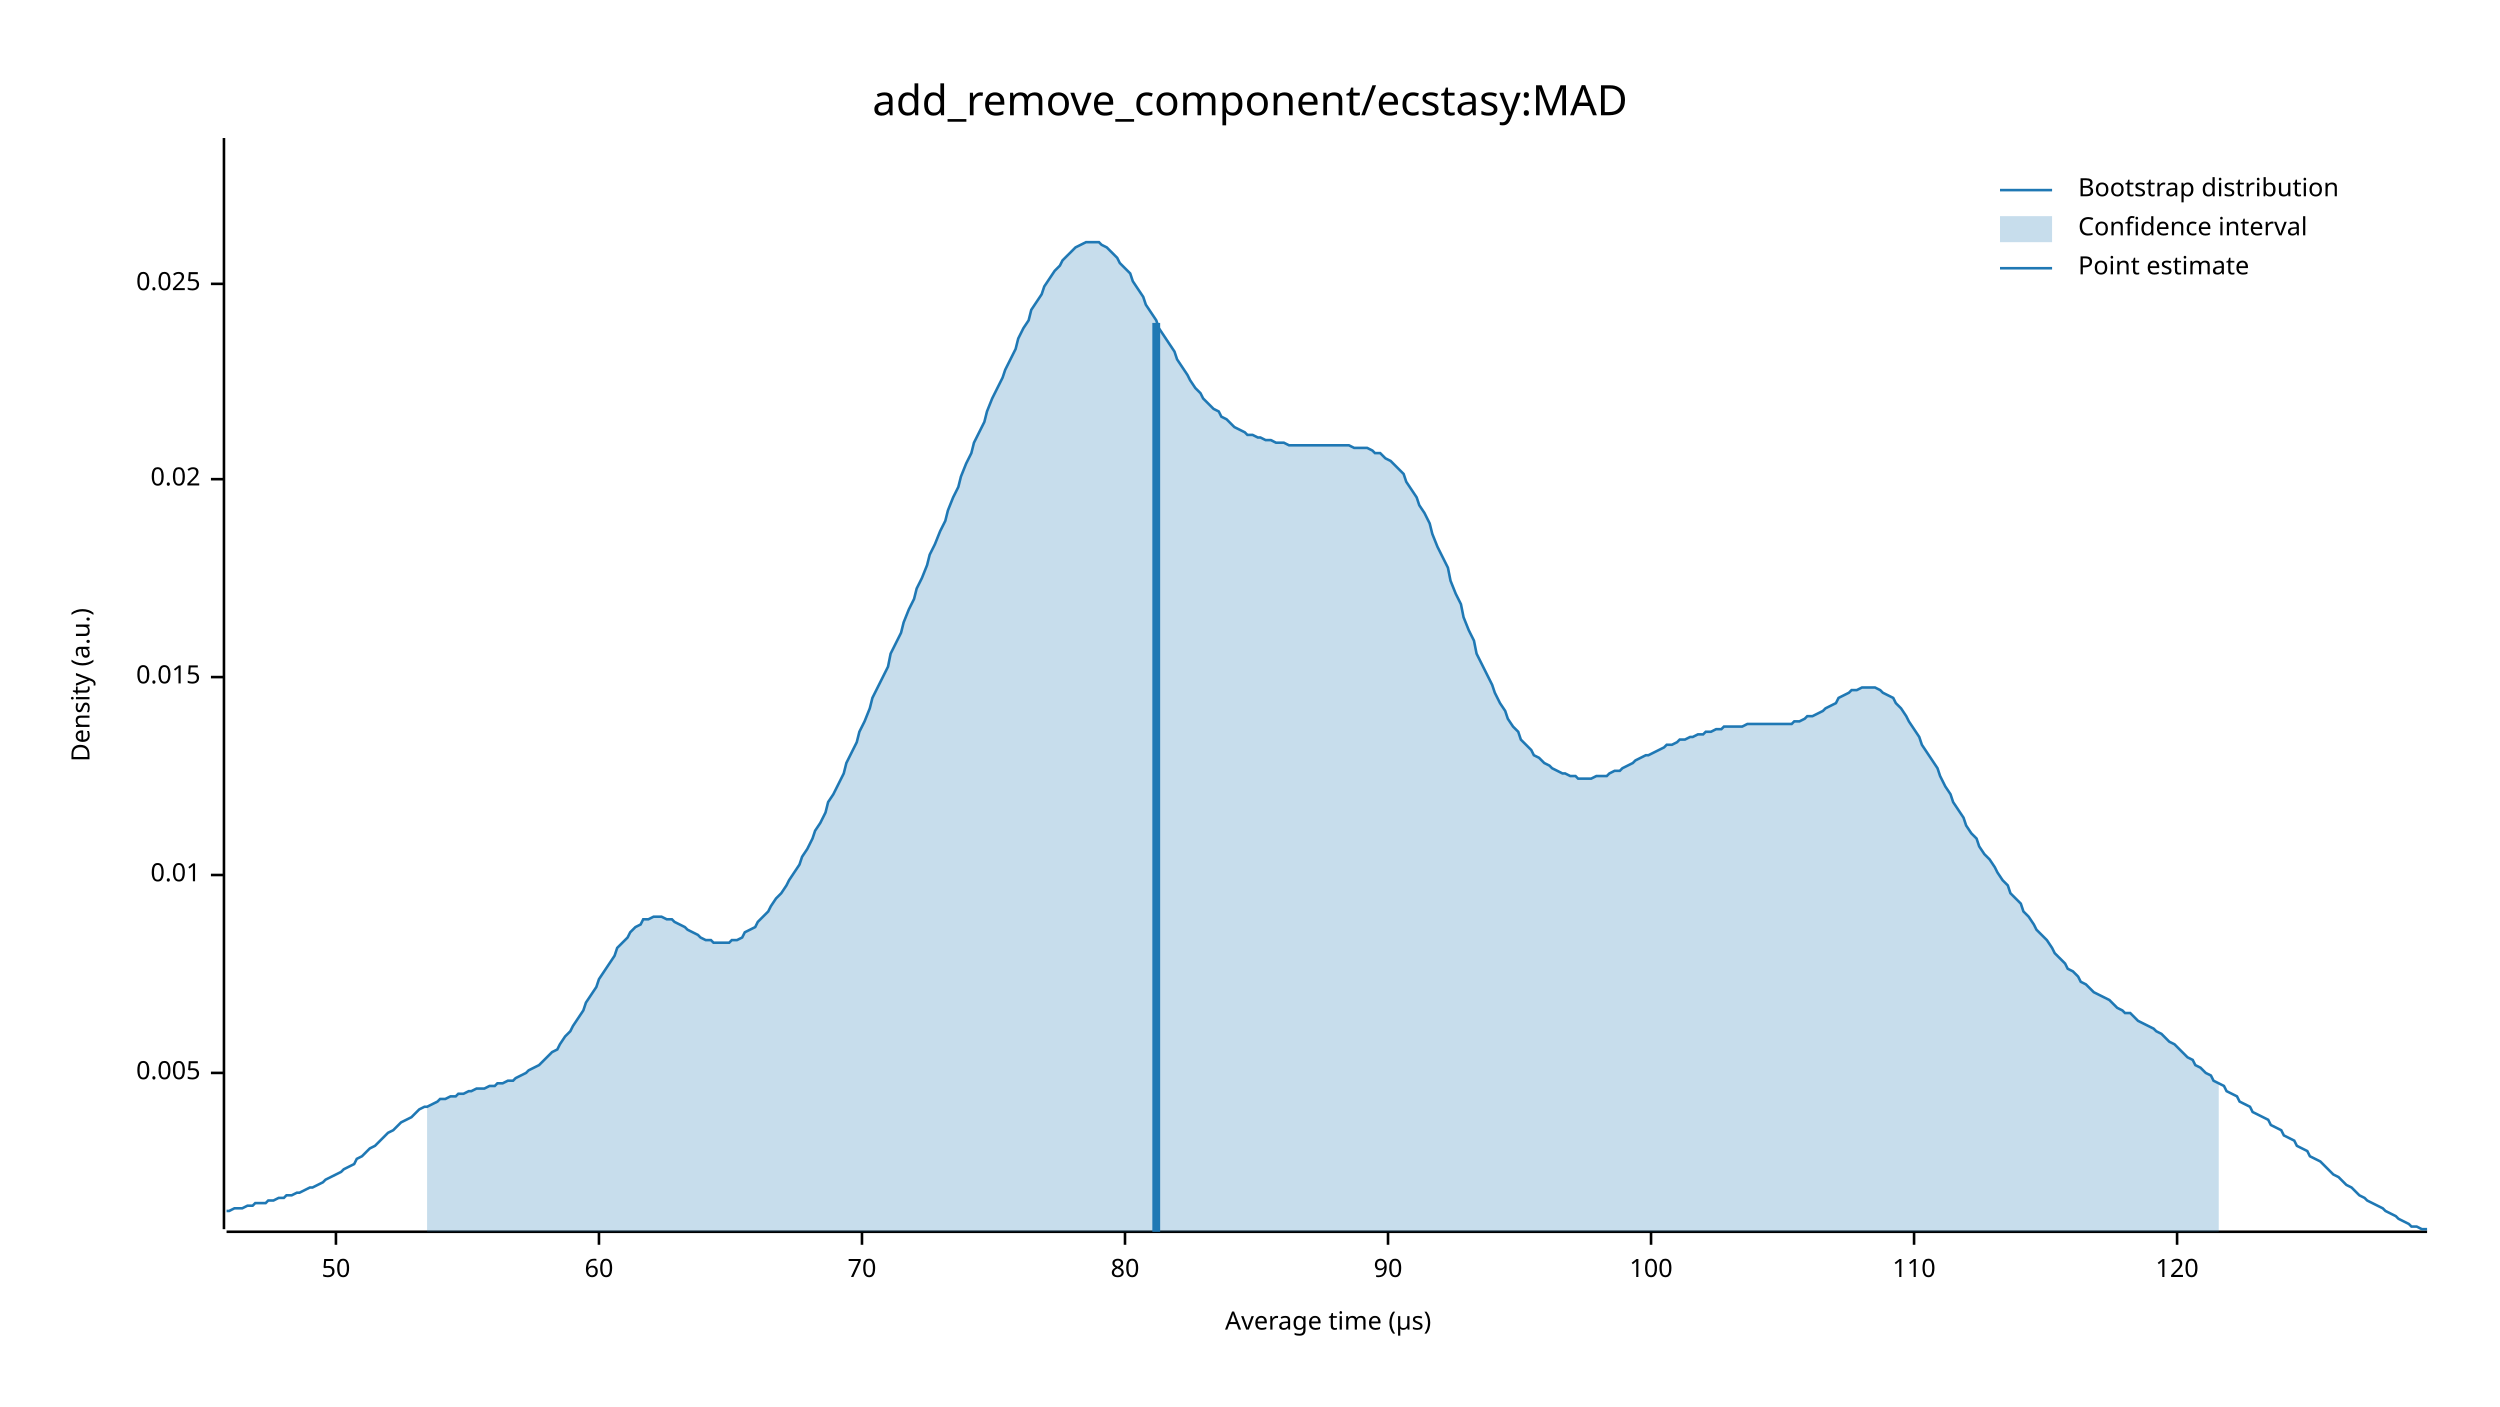
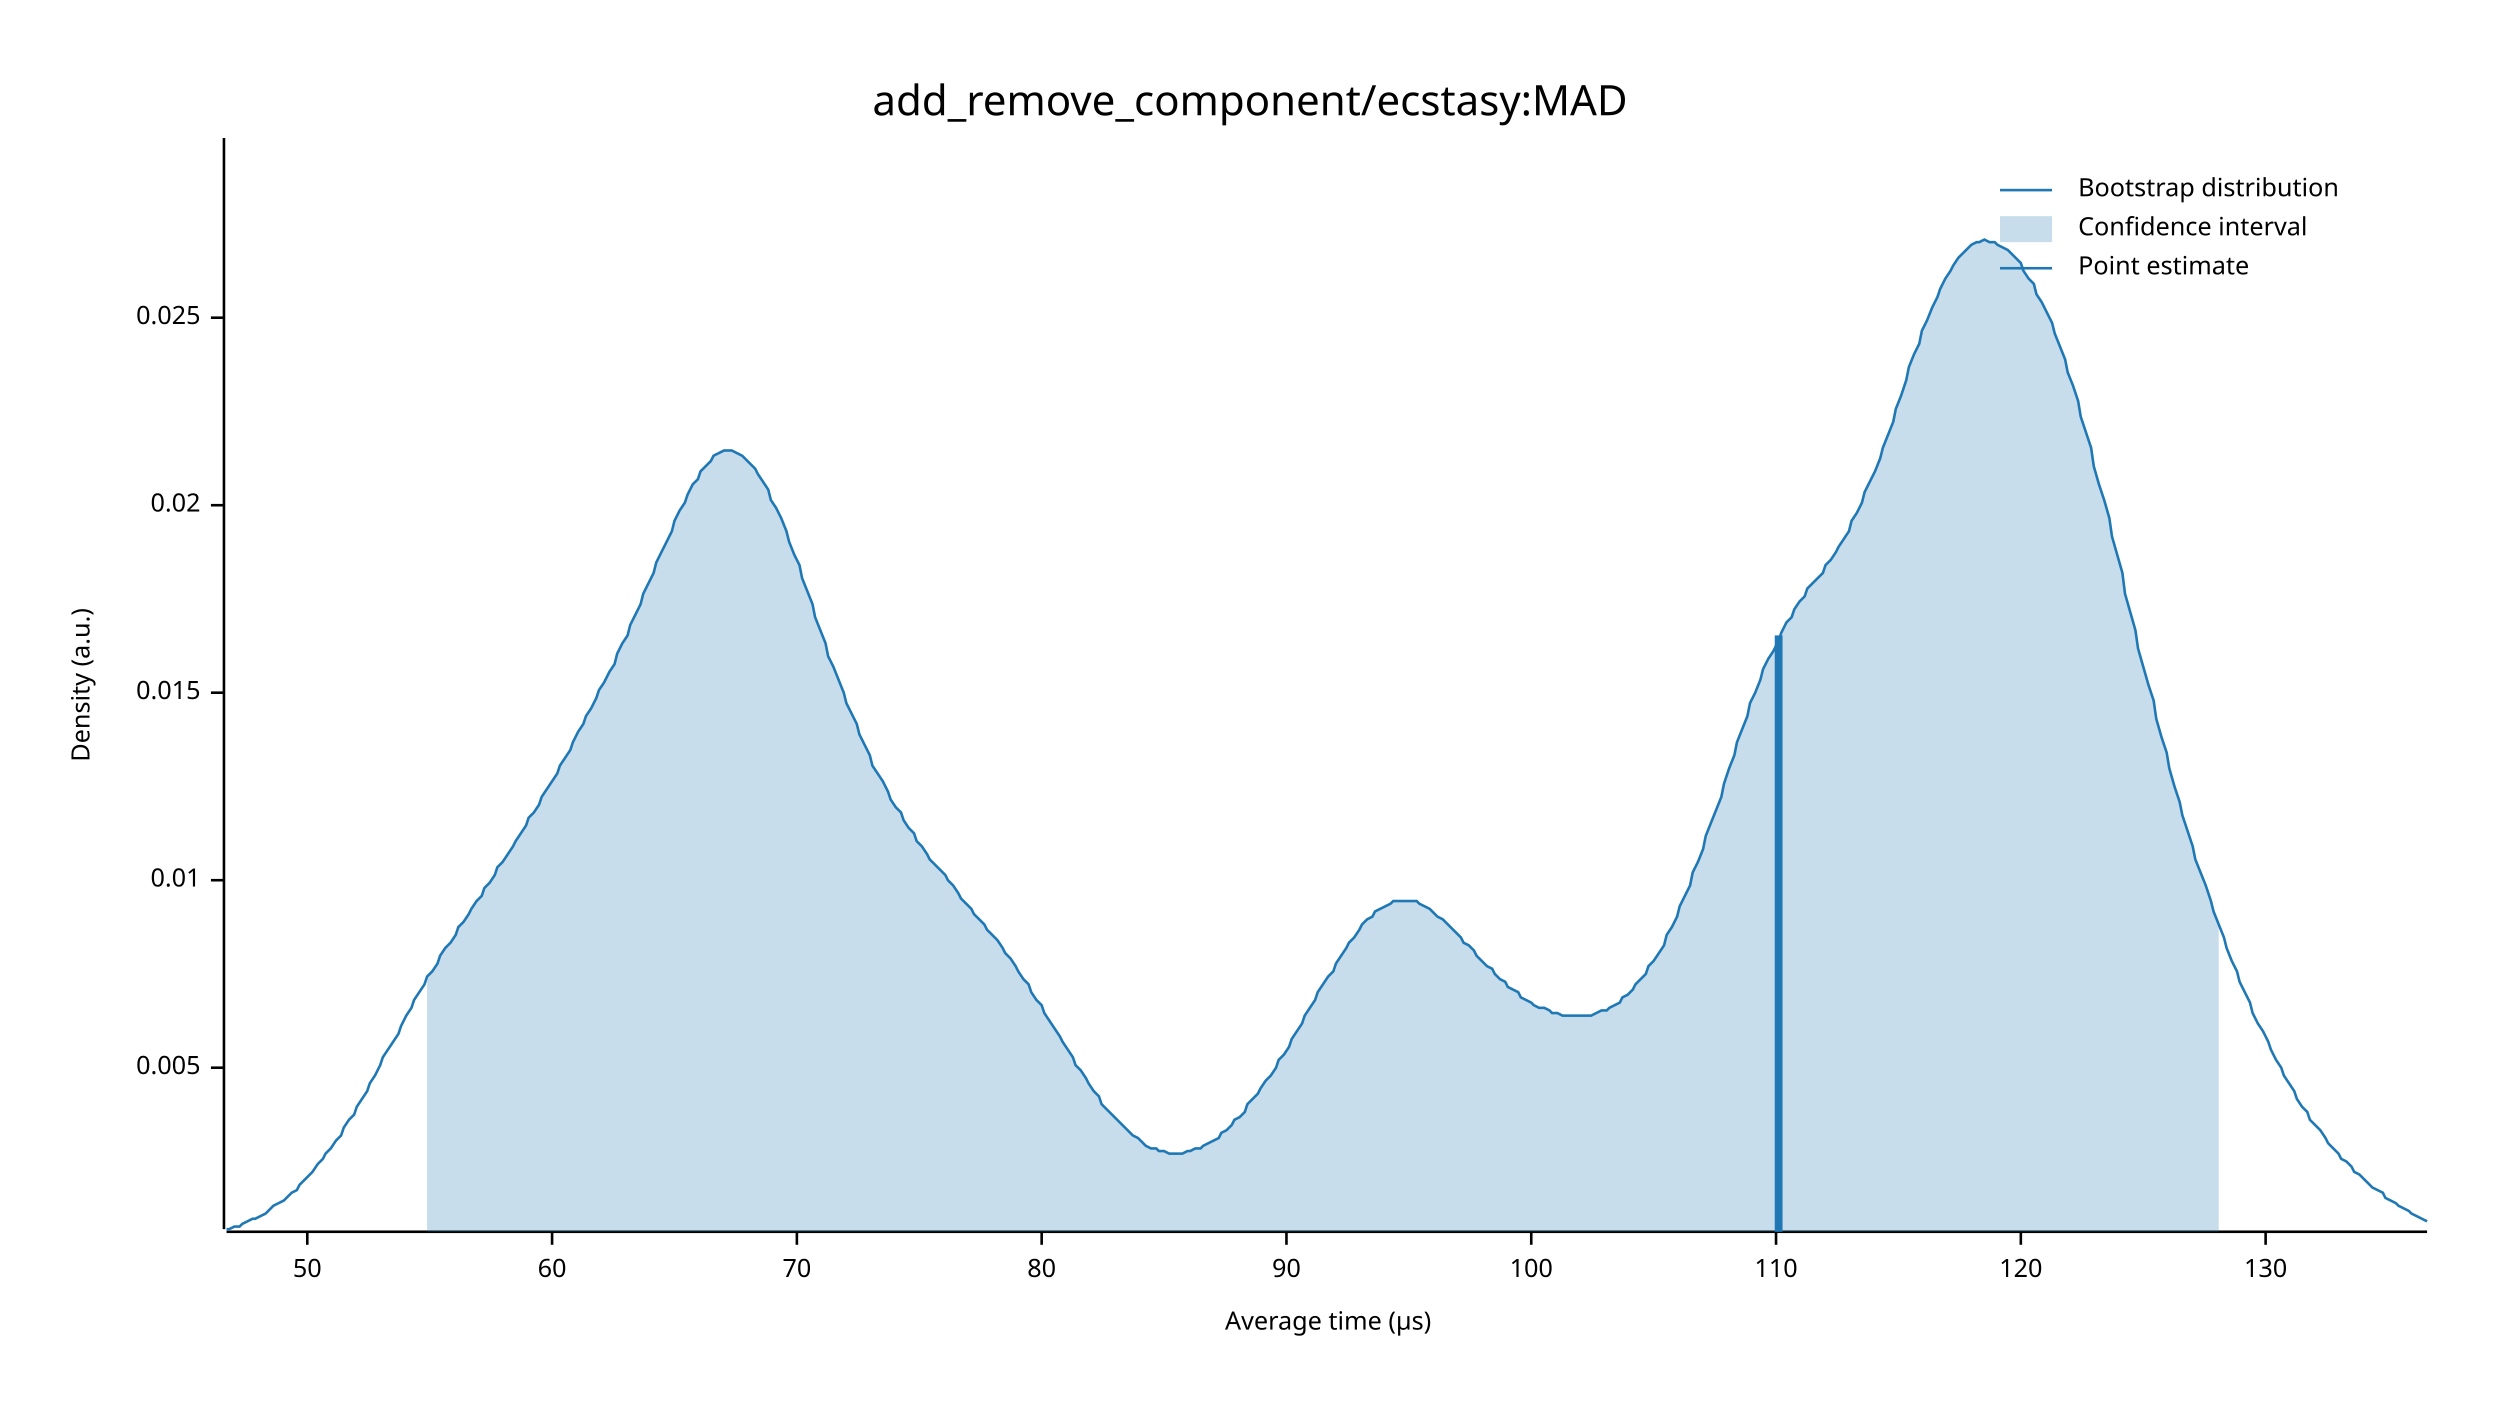
<svg xmlns="http://www.w3.org/2000/svg" width="960" height="540" viewBox="0 0 960 540">
  <text x="480" y="32" dy="0.76em" text-anchor="middle" font-family="sans-serif" font-size="16.129" opacity="1" fill="#000000">
add_remove_component/ecstasy:MAD
</text>
  <text x="27" y="263" dy="0.76em" text-anchor="middle" font-family="sans-serif" font-size="9.677" opacity="1" fill="#000000" transform="rotate(270, 27, 263)">
Density (a.u.)
</text>
  <text x="510" y="513" dy="-0.5ex" text-anchor="middle" font-family="sans-serif" font-size="9.677" opacity="1" fill="#000000">
Average time (µs)
</text>
  <polyline fill="none" opacity="1" stroke="#000000" stroke-width="1" points="86,53 86,472 " />
-   <text x="77" y="412" dy="0.5ex" text-anchor="end" font-family="sans-serif" font-size="9.677" opacity="1" fill="#000000">
+   <text x="77" y="410" dy="0.5ex" text-anchor="end" font-family="sans-serif" font-size="9.677" opacity="1" fill="#000000">
0.005
</text>
-   <polyline fill="none" opacity="1" stroke="#000000" stroke-width="1" points="81,412 86,412 " />
-   <text x="77" y="336" dy="0.5ex" text-anchor="end" font-family="sans-serif" font-size="9.677" opacity="1" fill="#000000">
+   <polyline fill="none" opacity="1" stroke="#000000" stroke-width="1" points="81,410 86,410 " />
+   <text x="77" y="338" dy="0.5ex" text-anchor="end" font-family="sans-serif" font-size="9.677" opacity="1" fill="#000000">
0.01
</text>
-   <polyline fill="none" opacity="1" stroke="#000000" stroke-width="1" points="81,336 86,336 " />
-   <text x="77" y="260" dy="0.5ex" text-anchor="end" font-family="sans-serif" font-size="9.677" opacity="1" fill="#000000">
+   <polyline fill="none" opacity="1" stroke="#000000" stroke-width="1" points="81,338 86,338 " />
+   <text x="77" y="266" dy="0.5ex" text-anchor="end" font-family="sans-serif" font-size="9.677" opacity="1" fill="#000000">
0.015
</text>
-   <polyline fill="none" opacity="1" stroke="#000000" stroke-width="1" points="81,260 86,260 " />
-   <text x="77" y="184" dy="0.5ex" text-anchor="end" font-family="sans-serif" font-size="9.677" opacity="1" fill="#000000">
+   <polyline fill="none" opacity="1" stroke="#000000" stroke-width="1" points="81,266 86,266 " />
+   <text x="77" y="194" dy="0.5ex" text-anchor="end" font-family="sans-serif" font-size="9.677" opacity="1" fill="#000000">
0.02
</text>
-   <polyline fill="none" opacity="1" stroke="#000000" stroke-width="1" points="81,184 86,184 " />
-   <text x="77" y="109" dy="0.5ex" text-anchor="end" font-family="sans-serif" font-size="9.677" opacity="1" fill="#000000">
+   <polyline fill="none" opacity="1" stroke="#000000" stroke-width="1" points="81,194 86,194 " />
+   <text x="77" y="122" dy="0.5ex" text-anchor="end" font-family="sans-serif" font-size="9.677" opacity="1" fill="#000000">
0.025
</text>
-   <polyline fill="none" opacity="1" stroke="#000000" stroke-width="1" points="81,109 86,109 " />
+   <polyline fill="none" opacity="1" stroke="#000000" stroke-width="1" points="81,122 86,122 " />
  <polyline fill="none" opacity="1" stroke="#000000" stroke-width="1" points="87,473 932,473 " />
-   <text x="129" y="483" dy="0.76em" text-anchor="middle" font-family="sans-serif" font-size="9.677" opacity="1" fill="#000000">
+   <text x="118" y="483" dy="0.76em" text-anchor="middle" font-family="sans-serif" font-size="9.677" opacity="1" fill="#000000">
50
</text>
-   <polyline fill="none" opacity="1" stroke="#000000" stroke-width="1" points="129,473 129,478 " />
-   <text x="230" y="483" dy="0.76em" text-anchor="middle" font-family="sans-serif" font-size="9.677" opacity="1" fill="#000000">
+   <polyline fill="none" opacity="1" stroke="#000000" stroke-width="1" points="118,473 118,478 " />
+   <text x="212" y="483" dy="0.76em" text-anchor="middle" font-family="sans-serif" font-size="9.677" opacity="1" fill="#000000">
60
</text>
-   <polyline fill="none" opacity="1" stroke="#000000" stroke-width="1" points="230,473 230,478 " />
-   <text x="331" y="483" dy="0.76em" text-anchor="middle" font-family="sans-serif" font-size="9.677" opacity="1" fill="#000000">
+   <polyline fill="none" opacity="1" stroke="#000000" stroke-width="1" points="212,473 212,478 " />
+   <text x="306" y="483" dy="0.76em" text-anchor="middle" font-family="sans-serif" font-size="9.677" opacity="1" fill="#000000">
70
</text>
-   <polyline fill="none" opacity="1" stroke="#000000" stroke-width="1" points="331,473 331,478 " />
-   <text x="432" y="483" dy="0.76em" text-anchor="middle" font-family="sans-serif" font-size="9.677" opacity="1" fill="#000000">
+   <polyline fill="none" opacity="1" stroke="#000000" stroke-width="1" points="306,473 306,478 " />
+   <text x="400" y="483" dy="0.76em" text-anchor="middle" font-family="sans-serif" font-size="9.677" opacity="1" fill="#000000">
80
</text>
-   <polyline fill="none" opacity="1" stroke="#000000" stroke-width="1" points="432,473 432,478 " />
-   <text x="533" y="483" dy="0.76em" text-anchor="middle" font-family="sans-serif" font-size="9.677" opacity="1" fill="#000000">
+   <polyline fill="none" opacity="1" stroke="#000000" stroke-width="1" points="400,473 400,478 " />
+   <text x="494" y="483" dy="0.76em" text-anchor="middle" font-family="sans-serif" font-size="9.677" opacity="1" fill="#000000">
90
</text>
-   <polyline fill="none" opacity="1" stroke="#000000" stroke-width="1" points="533,473 533,478 " />
-   <text x="634" y="483" dy="0.76em" text-anchor="middle" font-family="sans-serif" font-size="9.677" opacity="1" fill="#000000">
+   <polyline fill="none" opacity="1" stroke="#000000" stroke-width="1" points="494,473 494,478 " />
+   <text x="588" y="483" dy="0.76em" text-anchor="middle" font-family="sans-serif" font-size="9.677" opacity="1" fill="#000000">
100
</text>
-   <polyline fill="none" opacity="1" stroke="#000000" stroke-width="1" points="634,473 634,478 " />
-   <text x="735" y="483" dy="0.76em" text-anchor="middle" font-family="sans-serif" font-size="9.677" opacity="1" fill="#000000">
+   <polyline fill="none" opacity="1" stroke="#000000" stroke-width="1" points="588,473 588,478 " />
+   <text x="682" y="483" dy="0.76em" text-anchor="middle" font-family="sans-serif" font-size="9.677" opacity="1" fill="#000000">
110
</text>
-   <polyline fill="none" opacity="1" stroke="#000000" stroke-width="1" points="735,473 735,478 " />
-   <text x="836" y="483" dy="0.76em" text-anchor="middle" font-family="sans-serif" font-size="9.677" opacity="1" fill="#000000">
+   <polyline fill="none" opacity="1" stroke="#000000" stroke-width="1" points="682,473 682,478 " />
+   <text x="776" y="483" dy="0.76em" text-anchor="middle" font-family="sans-serif" font-size="9.677" opacity="1" fill="#000000">
120
</text>
-   <polyline fill="none" opacity="1" stroke="#000000" stroke-width="1" points="836,473 836,478 " />
-   <polyline fill="none" opacity="1" stroke="#1F78B4" stroke-width="1" points="87,465 88,465 90,464 92,464 93,464 95,463 97,463 98,462 100,462 102,462 103,461 105,461 107,460 109,460 110,459 112,459 114,458 115,458 117,457 119,456 120,456 122,455 124,454 125,453 127,452 129,451 131,450 132,449 134,448 136,447 137,445 139,444 141,442 142,441 144,440 146,438 147,437 149,435 151,434 153,432 154,431 156,430 158,429 159,428 161,426 163,425 164,425 166,424 168,423 169,422 171,422 173,421 175,421 176,420 178,420 180,419 181,419 183,418 185,418 186,418 188,417 190,417 191,416 193,416 195,415 197,415 198,414 200,413 202,412 203,411 205,410 207,409 208,408 210,406 212,404 214,403 215,401 217,398 219,396 220,394 222,391 224,388 225,385 227,382 229,379 230,376 232,373 234,370 236,367 237,364 239,362 241,360 242,358 244,356 246,355 247,353 249,353 251,352 252,352 254,352 256,353 258,353 259,354 261,355 263,356 264,357 266,358 268,359 269,360 271,361 273,361 274,362 276,362 278,362 280,362 281,361 283,361 285,360 286,358 288,357 290,356 291,354 293,352 295,350 296,348 298,345 300,343 302,340 303,338 305,335 307,332 308,329 310,326 312,322 313,319 315,316 317,312 318,308 320,305 322,301 324,297 325,293 327,289 329,285 330,281 332,277 334,272 335,268 337,264 339,260 341,256 342,251 344,247 346,243 347,239 349,234 351,230 352,226 354,222 356,217 357,213 359,209 361,204 363,200 364,196 366,191 368,187 369,183 371,178 373,174 374,170 376,166 378,162 379,158 381,153 383,149 385,145 386,142 388,138 390,134 391,130 393,126 395,123 396,119 398,116 400,113 401,110 403,107 405,104 407,102 408,100 410,98 412,96 413,95 415,94 417,93 418,93 420,93 422,93 423,94 425,95 427,97 429,99 430,101 432,103 434,105 435,108 437,111 439,114 440,117 442,120 444,123 445,126 447,129 449,132 451,135 452,138 454,141 456,144 457,146 459,149 461,151 462,153 464,155 466,157 468,158 469,160 471,161 473,163 474,164 476,165 478,166 479,167 481,167 483,168 484,168 486,169 488,169 490,170 491,170 493,170 495,171 496,171 498,171 500,171 501,171 503,171 505,171 506,171 508,171 510,171 512,171 513,171 515,171 517,171 518,171 520,172 522,172 523,172 525,172 527,173 528,174 530,174 532,176 534,177 535,178 537,180 539,182 540,185 542,188 544,191 545,194 547,197 549,201 550,205 552,210 554,214 556,218 557,223 559,228 561,232 562,237 564,242 566,246 567,251 569,255 571,259 573,263 574,266 576,270 578,273 579,276 581,279 583,281 584,284 586,286 588,288 589,290 591,291 593,293 595,294 596,295 598,296 600,297 601,297 603,298 605,298 606,299 608,299 610,299 611,299 613,298 615,298 617,298 618,297 620,296 622,296 623,295 625,294 627,293 628,292 630,291 632,290 633,290 635,289 637,288 639,287 640,286 642,286 644,285 645,284 647,284 649,283 650,283 652,282 654,282 655,281 657,281 659,280 661,280 662,279 664,279 666,279 667,279 669,279 671,278 672,278 674,278 676,278 677,278 679,278 681,278 683,278 684,278 686,278 688,278 689,277 691,277 693,276 694,275 696,275 698,274 700,273 701,272 703,271 705,270 706,268 708,267 710,266 711,265 713,265 715,264 716,264 718,264 720,264 722,265 723,266 725,267 727,268 728,270 730,272 732,275 733,277 735,280 737,283 738,286 740,289 742,292 744,295 745,298 747,302 749,305 750,308 752,311 754,314 755,317 757,320 759,322 760,325 762,328 764,330 766,333 767,335 769,338 771,340 772,343 774,345 776,347 777,350 779,352 781,355 782,357 784,359 786,361 788,364 789,366 791,368 793,370 794,372 796,373 798,375 799,377 801,378 803,380 804,381 806,382 808,383 810,384 811,385 813,387 815,388 816,389 818,389 820,391 821,392 823,393 825,394 827,395 828,396 830,397 832,399 833,400 835,401 837,403 838,404 840,406 842,407 843,409 845,410 847,412 849,413 850,415 852,416 854,417 855,419 857,420 859,421 860,423 862,424 864,425 865,427 867,428 869,429 871,430 872,432 874,433 876,434 877,436 879,437 881,438 882,440 884,441 886,442 887,444 889,445 891,446 893,448 894,449 896,451 898,452 899,453 901,455 903,456 904,457 906,459 908,460 909,461 911,462 913,463 915,464 916,465 918,466 920,467 921,468 923,469 925,470 926,471 928,471 930,472 932,472 " />
-   <polygon opacity="0.25" fill="#1F78B4" points="164,425 166,424 168,423 169,422 171,422 173,421 175,421 176,420 178,420 180,419 181,419 183,418 185,418 186,418 188,417 190,417 191,416 193,416 195,415 197,415 198,414 200,413 202,412 203,411 205,410 207,409 208,408 210,406 212,404 214,403 215,401 217,398 219,396 220,394 222,391 224,388 225,385 227,382 229,379 230,376 232,373 234,370 236,367 237,364 239,362 241,360 242,358 244,356 246,355 247,353 249,353 251,352 252,352 254,352 256,353 258,353 259,354 261,355 263,356 264,357 266,358 268,359 269,360 271,361 273,361 274,362 276,362 278,362 280,362 281,361 283,361 285,360 286,358 288,357 290,356 291,354 293,352 295,350 296,348 298,345 300,343 302,340 303,338 305,335 307,332 308,329 310,326 312,322 313,319 315,316 317,312 318,308 320,305 322,301 324,297 325,293 327,289 329,285 330,281 332,277 334,272 335,268 337,264 339,260 341,256 342,251 344,247 346,243 347,239 349,234 351,230 352,226 354,222 356,217 357,213 359,209 361,204 363,200 364,196 366,191 368,187 369,183 371,178 373,174 374,170 376,166 378,162 379,158 381,153 383,149 385,145 386,142 388,138 390,134 391,130 393,126 395,123 396,119 398,116 400,113 401,110 403,107 405,104 407,102 408,100 410,98 412,96 413,95 415,94 417,93 418,93 420,93 422,93 423,94 425,95 427,97 429,99 430,101 432,103 434,105 435,108 437,111 439,114 440,117 442,120 444,123 445,126 447,129 449,132 451,135 452,138 454,141 456,144 457,146 459,149 461,151 462,153 464,155 466,157 468,158 469,160 471,161 473,163 474,164 476,165 478,166 479,167 481,167 483,168 484,168 486,169 488,169 490,170 491,170 493,170 495,171 496,171 498,171 500,171 501,171 503,171 505,171 506,171 508,171 510,171 512,171 513,171 515,171 517,171 518,171 520,172 522,172 523,172 525,172 527,173 528,174 530,174 532,176 534,177 535,178 537,180 539,182 540,185 542,188 544,191 545,194 547,197 549,201 550,205 552,210 554,214 556,218 557,223 559,228 561,232 562,237 564,242 566,246 567,251 569,255 571,259 573,263 574,266 576,270 578,273 579,276 581,279 583,281 584,284 586,286 588,288 589,290 591,291 593,293 595,294 596,295 598,296 600,297 601,297 603,298 605,298 606,299 608,299 610,299 611,299 613,298 615,298 617,298 618,297 620,296 622,296 623,295 625,294 627,293 628,292 630,291 632,290 633,290 635,289 637,288 639,287 640,286 642,286 644,285 645,284 647,284 649,283 650,283 652,282 654,282 655,281 657,281 659,280 661,280 662,279 664,279 666,279 667,279 669,279 671,278 672,278 674,278 676,278 677,278 679,278 681,278 683,278 684,278 686,278 688,278 689,277 691,277 693,276 694,275 696,275 698,274 700,273 701,272 703,271 705,270 706,268 708,267 710,266 711,265 713,265 715,264 716,264 718,264 720,264 722,265 723,266 725,267 727,268 728,270 730,272 732,275 733,277 735,280 737,283 738,286 740,289 742,292 744,295 745,298 747,302 749,305 750,308 752,311 754,314 755,317 757,320 759,322 760,325 762,328 764,330 766,333 767,335 769,338 771,340 772,343 774,345 776,347 777,350 779,352 781,355 782,357 784,359 786,361 788,364 789,366 791,368 793,370 794,372 796,373 798,375 799,377 801,378 803,380 804,381 806,382 808,383 810,384 811,385 813,387 815,388 816,389 818,389 820,391 821,392 823,393 825,394 827,395 828,396 830,397 832,399 833,400 835,401 837,403 838,404 840,406 842,407 843,409 845,410 847,412 849,413 850,415 852,416 852,473 164,473 " />
-   <polyline fill="none" opacity="1" stroke="#1F78B4" stroke-width="3" points="444,473 444,124 " />
+   <polyline fill="none" opacity="1" stroke="#000000" stroke-width="1" points="776,473 776,478 " />
+   <text x="870" y="483" dy="0.76em" text-anchor="middle" font-family="sans-serif" font-size="9.677" opacity="1" fill="#000000">
+ 130
+ </text>
+   <polyline fill="none" opacity="1" stroke="#000000" stroke-width="1" points="870,473 870,478 " />
+   <polyline fill="none" opacity="1" stroke="#1F78B4" stroke-width="1" points="87,472 88,472 90,471 92,471 93,470 95,469 97,468 98,468 100,467 102,466 103,465 105,463 107,462 109,461 110,460 112,458 114,457 115,455 117,453 119,451 120,450 122,447 124,445 125,443 127,441 129,438 131,436 132,433 134,430 136,428 137,425 139,422 141,419 142,416 144,413 146,409 147,406 149,403 151,400 153,397 154,394 156,390 158,387 159,384 161,381 163,378 164,375 166,373 168,370 169,367 171,364 173,362 175,359 176,356 178,354 180,351 181,349 183,346 185,344 186,341 188,339 190,336 191,333 193,331 195,328 197,325 198,323 200,320 202,317 203,314 205,312 207,309 208,306 210,303 212,300 214,297 215,294 217,291 219,288 220,285 222,281 224,278 225,275 227,272 229,268 230,265 232,262 234,258 236,255 237,251 239,247 241,244 242,240 244,236 246,232 247,228 249,224 251,220 252,216 254,212 256,208 258,204 259,200 261,196 263,193 264,190 266,186 268,184 269,181 271,179 273,177 274,175 276,174 278,173 280,173 281,173 283,174 285,175 286,176 288,178 290,180 291,182 293,185 295,188 296,192 298,195 300,199 302,204 303,208 305,213 307,217 308,222 310,227 312,232 313,237 315,242 317,247 318,252 320,256 322,261 324,266 325,270 327,274 329,278 330,282 332,286 334,290 335,294 337,297 339,300 341,304 342,307 344,310 346,312 347,315 349,318 351,320 352,323 354,325 356,328 357,330 359,332 361,334 363,336 364,338 366,340 368,343 369,345 371,347 373,349 374,351 376,353 378,355 379,357 381,359 383,361 385,364 386,366 388,368 390,371 391,373 393,376 395,378 396,381 398,384 400,386 401,389 403,392 405,395 407,398 408,400 410,403 412,406 413,409 415,411 417,414 418,416 420,419 422,421 423,424 425,426 427,428 429,430 430,431 432,433 434,435 435,436 437,437 439,439 440,440 442,441 444,441 445,442 447,442 449,443 451,443 452,443 454,443 456,442 457,442 459,441 461,441 462,440 464,439 466,438 468,437 469,435 471,434 473,432 474,430 476,429 478,427 479,424 481,422 483,420 484,418 486,415 488,413 490,410 491,407 493,405 495,402 496,399 498,396 500,393 501,390 503,387 505,384 506,381 508,378 510,375 512,373 513,370 515,367 517,364 518,362 520,360 522,357 523,355 525,353 527,352 528,350 530,349 532,348 534,347 535,346 537,346 539,346 540,346 542,346 544,346 545,347 547,348 549,349 550,350 552,352 554,353 556,355 557,356 559,358 561,360 562,362 564,363 566,365 567,367 569,369 571,371 573,372 574,374 576,376 578,377 579,379 581,380 583,381 584,383 586,384 588,385 589,386 591,387 593,387 595,388 596,389 598,389 600,390 601,390 603,390 605,390 606,390 608,390 610,390 611,390 613,389 615,388 617,388 618,387 620,386 622,385 623,383 625,382 627,380 628,378 630,376 632,374 633,371 635,369 637,366 639,363 640,359 642,356 644,352 645,348 647,344 649,340 650,335 652,331 654,326 655,321 657,316 659,311 661,306 662,301 664,295 666,290 667,285 669,280 671,275 672,270 674,266 676,261 677,257 679,253 681,250 683,246 684,243 686,239 688,237 689,234 691,231 693,229 694,226 696,224 698,222 700,220 701,217 703,215 705,212 706,210 708,207 710,204 711,200 713,197 715,193 716,189 718,185 720,181 722,176 723,172 725,167 727,162 728,157 730,152 732,146 733,141 735,136 737,132 738,127 740,123 742,118 744,114 745,111 747,107 749,104 750,102 752,99 754,97 755,96 757,94 759,93 760,93 762,92 764,93 766,93 767,94 769,95 771,96 772,97 774,99 776,101 777,104 779,107 781,109 782,113 784,116 786,120 788,124 789,128 791,133 793,138 794,143 796,148 798,154 799,160 801,166 803,172 804,179 806,186 808,192 810,199 811,206 813,213 815,220 816,228 818,235 820,242 821,249 823,256 825,263 827,269 828,276 830,283 832,289 833,295 835,302 837,308 838,313 840,319 842,325 843,330 845,335 847,340 849,346 850,350 852,355 854,360 855,364 857,369 859,373 860,377 862,381 864,385 865,389 867,393 869,396 871,400 872,403 874,407 876,410 877,413 879,416 881,419 882,422 884,425 886,427 887,430 889,432 891,434 893,437 894,439 896,441 898,443 899,445 901,446 903,448 904,450 906,451 908,453 909,454 911,456 913,457 915,458 916,460 918,461 920,462 921,463 923,464 925,465 926,466 928,467 930,468 932,469 " />
+   <polygon opacity="0.25" fill="#1F78B4" points="164,375 166,373 168,370 169,367 171,364 173,362 175,359 176,356 178,354 180,351 181,349 183,346 185,344 186,341 188,339 190,336 191,333 193,331 195,328 197,325 198,323 200,320 202,317 203,314 205,312 207,309 208,306 210,303 212,300 214,297 215,294 217,291 219,288 220,285 222,281 224,278 225,275 227,272 229,268 230,265 232,262 234,258 236,255 237,251 239,247 241,244 242,240 244,236 246,232 247,228 249,224 251,220 252,216 254,212 256,208 258,204 259,200 261,196 263,193 264,190 266,186 268,184 269,181 271,179 273,177 274,175 276,174 278,173 280,173 281,173 283,174 285,175 286,176 288,178 290,180 291,182 293,185 295,188 296,192 298,195 300,199 302,204 303,208 305,213 307,217 308,222 310,227 312,232 313,237 315,242 317,247 318,252 320,256 322,261 324,266 325,270 327,274 329,278 330,282 332,286 334,290 335,294 337,297 339,300 341,304 342,307 344,310 346,312 347,315 349,318 351,320 352,323 354,325 356,328 357,330 359,332 361,334 363,336 364,338 366,340 368,343 369,345 371,347 373,349 374,351 376,353 378,355 379,357 381,359 383,361 385,364 386,366 388,368 390,371 391,373 393,376 395,378 396,381 398,384 400,386 401,389 403,392 405,395 407,398 408,400 410,403 412,406 413,409 415,411 417,414 418,416 420,419 422,421 423,424 425,426 427,428 429,430 430,431 432,433 434,435 435,436 437,437 439,439 440,440 442,441 444,441 445,442 447,442 449,443 451,443 452,443 454,443 456,442 457,442 459,441 461,441 462,440 464,439 466,438 468,437 469,435 471,434 473,432 474,430 476,429 478,427 479,424 481,422 483,420 484,418 486,415 488,413 490,410 491,407 493,405 495,402 496,399 498,396 500,393 501,390 503,387 505,384 506,381 508,378 510,375 512,373 513,370 515,367 517,364 518,362 520,360 522,357 523,355 525,353 527,352 528,350 530,349 532,348 534,347 535,346 537,346 539,346 540,346 542,346 544,346 545,347 547,348 549,349 550,350 552,352 554,353 556,355 557,356 559,358 561,360 562,362 564,363 566,365 567,367 569,369 571,371 573,372 574,374 576,376 578,377 579,379 581,380 583,381 584,383 586,384 588,385 589,386 591,387 593,387 595,388 596,389 598,389 600,390 601,390 603,390 605,390 606,390 608,390 610,390 611,390 613,389 615,388 617,388 618,387 620,386 622,385 623,383 625,382 627,380 628,378 630,376 632,374 633,371 635,369 637,366 639,363 640,359 642,356 644,352 645,348 647,344 649,340 650,335 652,331 654,326 655,321 657,316 659,311 661,306 662,301 664,295 666,290 667,285 669,280 671,275 672,270 674,266 676,261 677,257 679,253 681,250 683,246 684,243 686,239 688,237 689,234 691,231 693,229 694,226 696,224 698,222 700,220 701,217 703,215 705,212 706,210 708,207 710,204 711,200 713,197 715,193 716,189 718,185 720,181 722,176 723,172 725,167 727,162 728,157 730,152 732,146 733,141 735,136 737,132 738,127 740,123 742,118 744,114 745,111 747,107 749,104 750,102 752,99 754,97 755,96 757,94 759,93 760,93 762,92 764,93 766,93 767,94 769,95 771,96 772,97 774,99 776,101 777,104 779,107 781,109 782,113 784,116 786,120 788,124 789,128 791,133 793,138 794,143 796,148 798,154 799,160 801,166 803,172 804,179 806,186 808,192 810,199 811,206 813,213 815,220 816,228 818,235 820,242 821,249 823,256 825,263 827,269 828,276 830,283 832,289 833,295 835,302 837,308 838,313 840,319 842,325 843,330 845,335 847,340 849,346 850,350 852,355 852,473 164,473 " />
+   <polyline fill="none" opacity="1" stroke="#1F78B4" stroke-width="3" points="683,473 683,244 " />
  <text x="798" y="68" dy="0.76em" text-anchor="start" font-family="sans-serif" font-size="9.677" opacity="1" fill="#000000">
Bootstrap distribution
</text>
  <text x="798" y="83" dy="0.76em" text-anchor="start" font-family="sans-serif" font-size="9.677" opacity="1" fill="#000000">
Confidence interval
</text>
  <text x="798" y="98" dy="0.76em" text-anchor="start" font-family="sans-serif" font-size="9.677" opacity="1" fill="#000000">
Point estimate
</text>
  <polyline fill="none" opacity="1" stroke="#1F78B4" stroke-width="1" points="768,73 788,73 " />
  <rect x="768" y="83" width="20" height="10" opacity="0.25" fill="#1F78B4" stroke="none" />
  <polyline fill="none" opacity="1" stroke="#1F78B4" stroke-width="1" points="768,103 788,103 " />
</svg>
